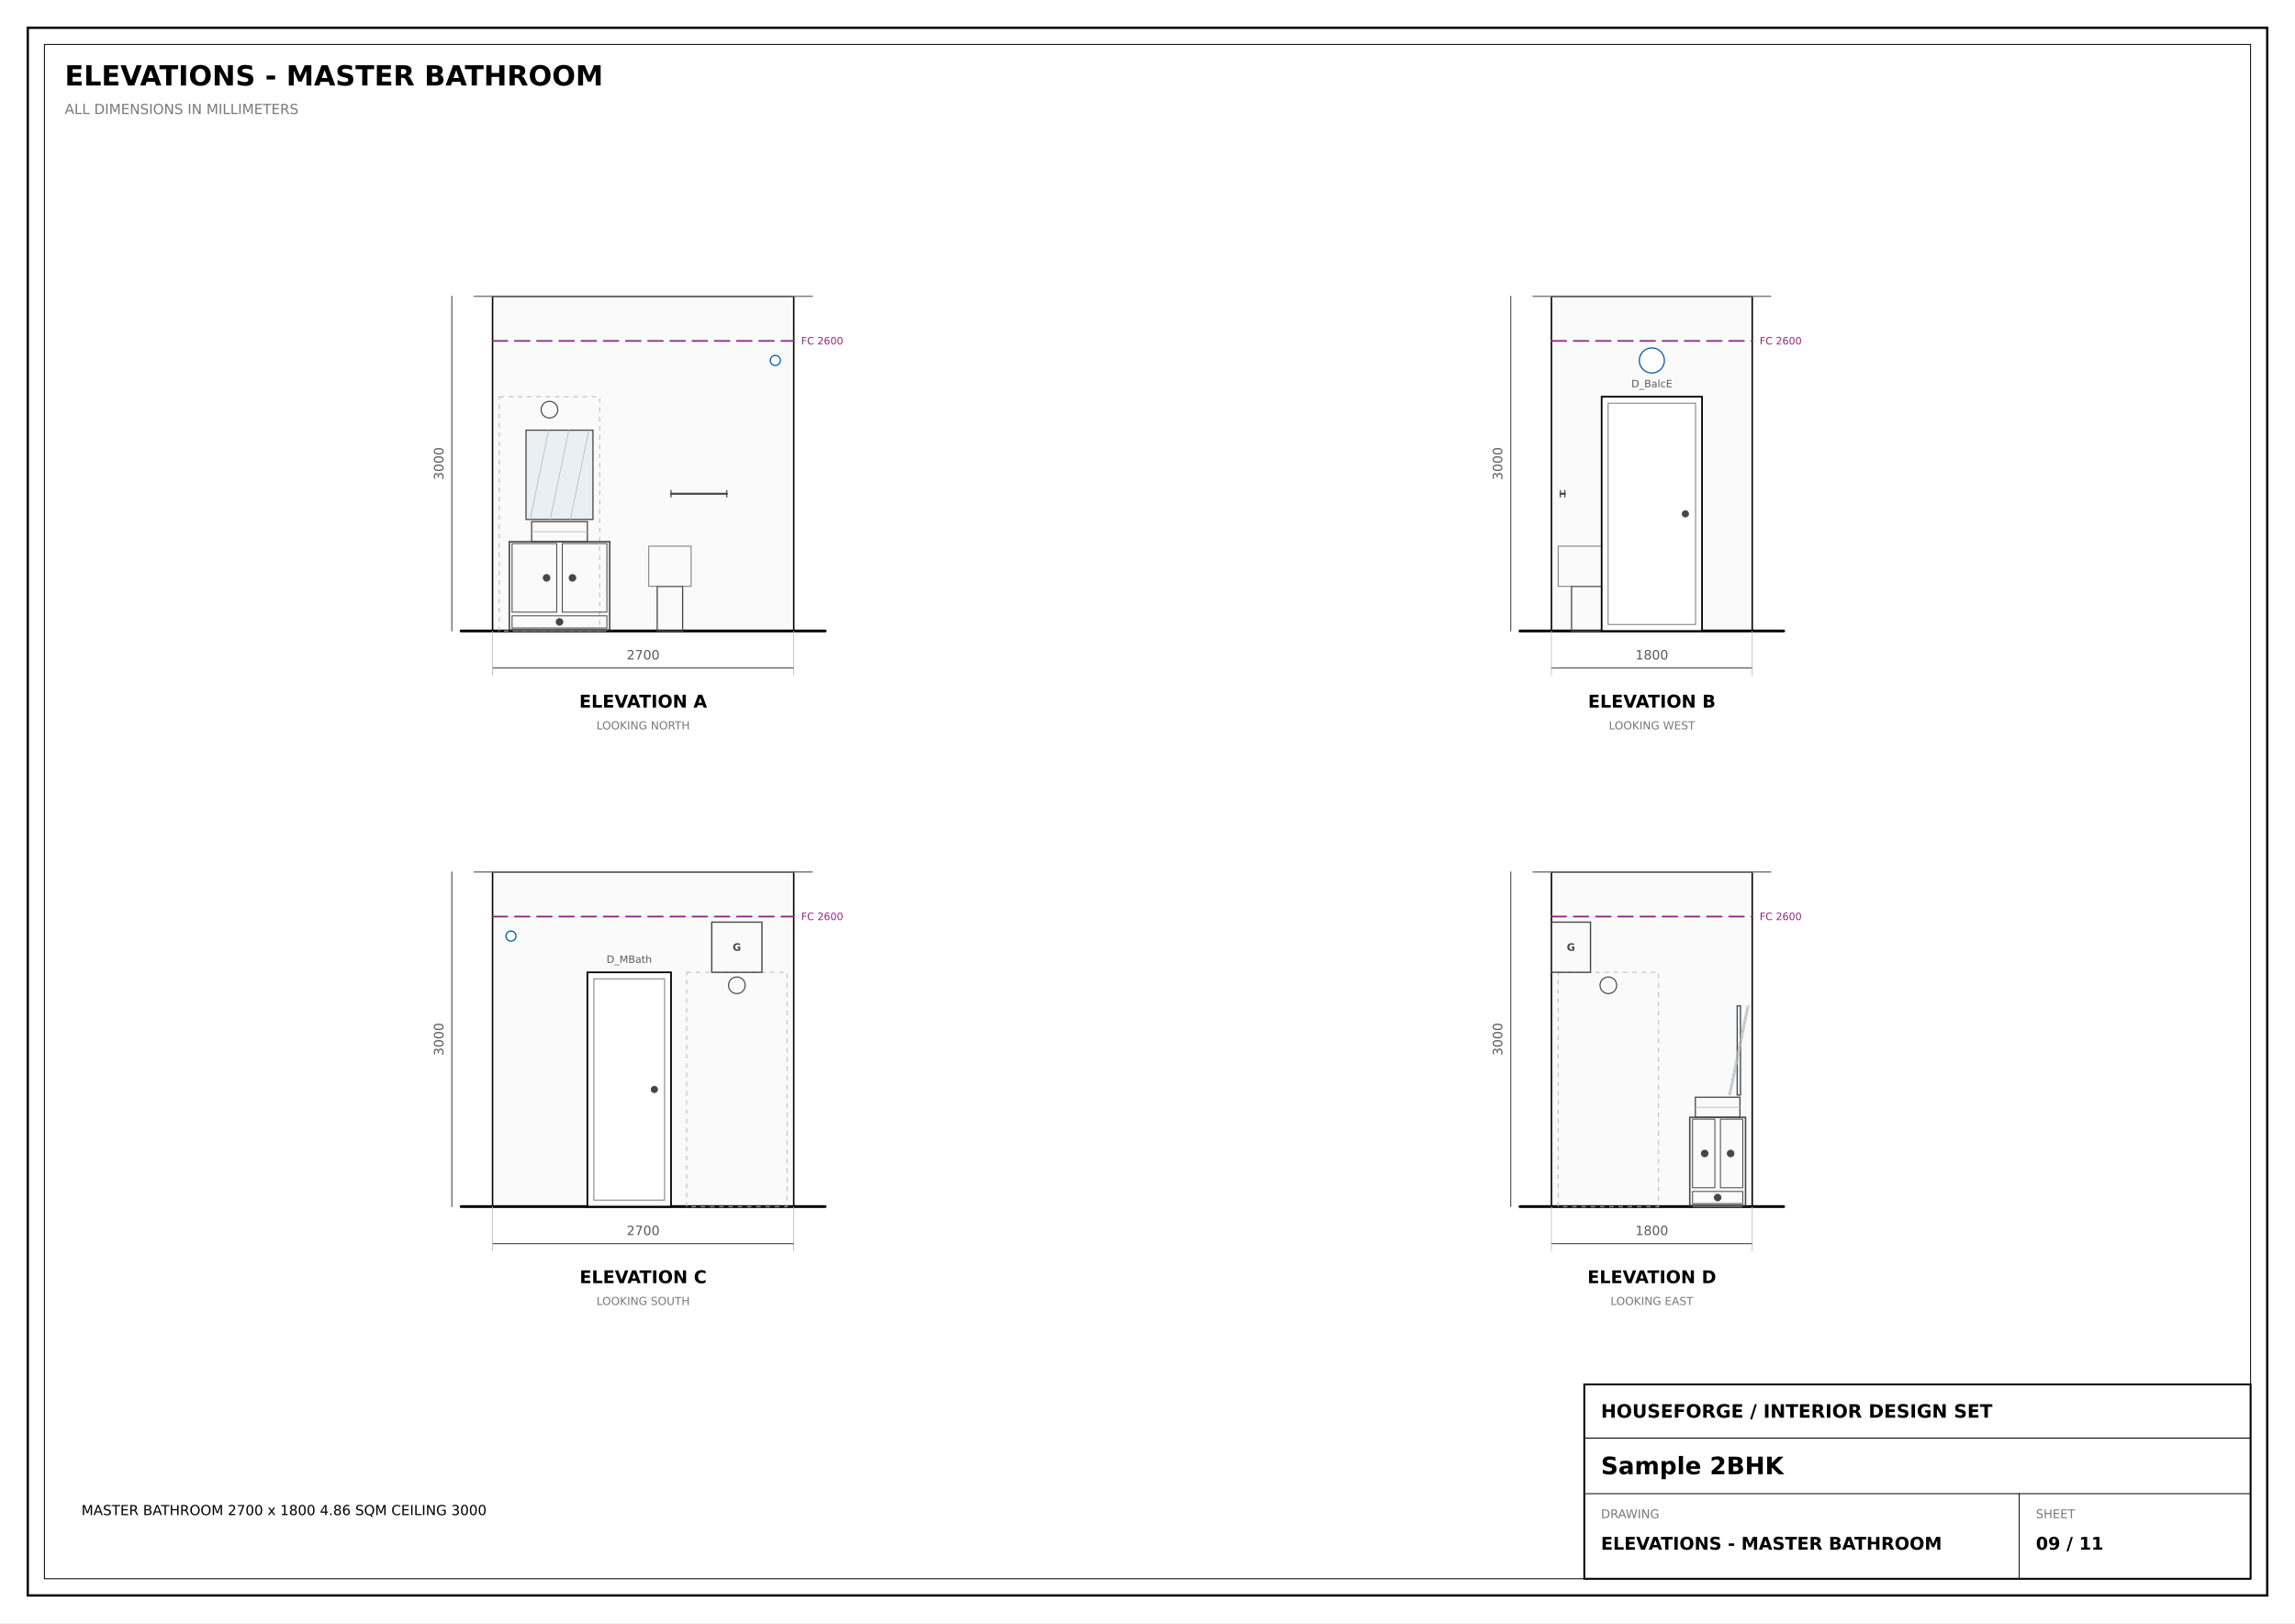
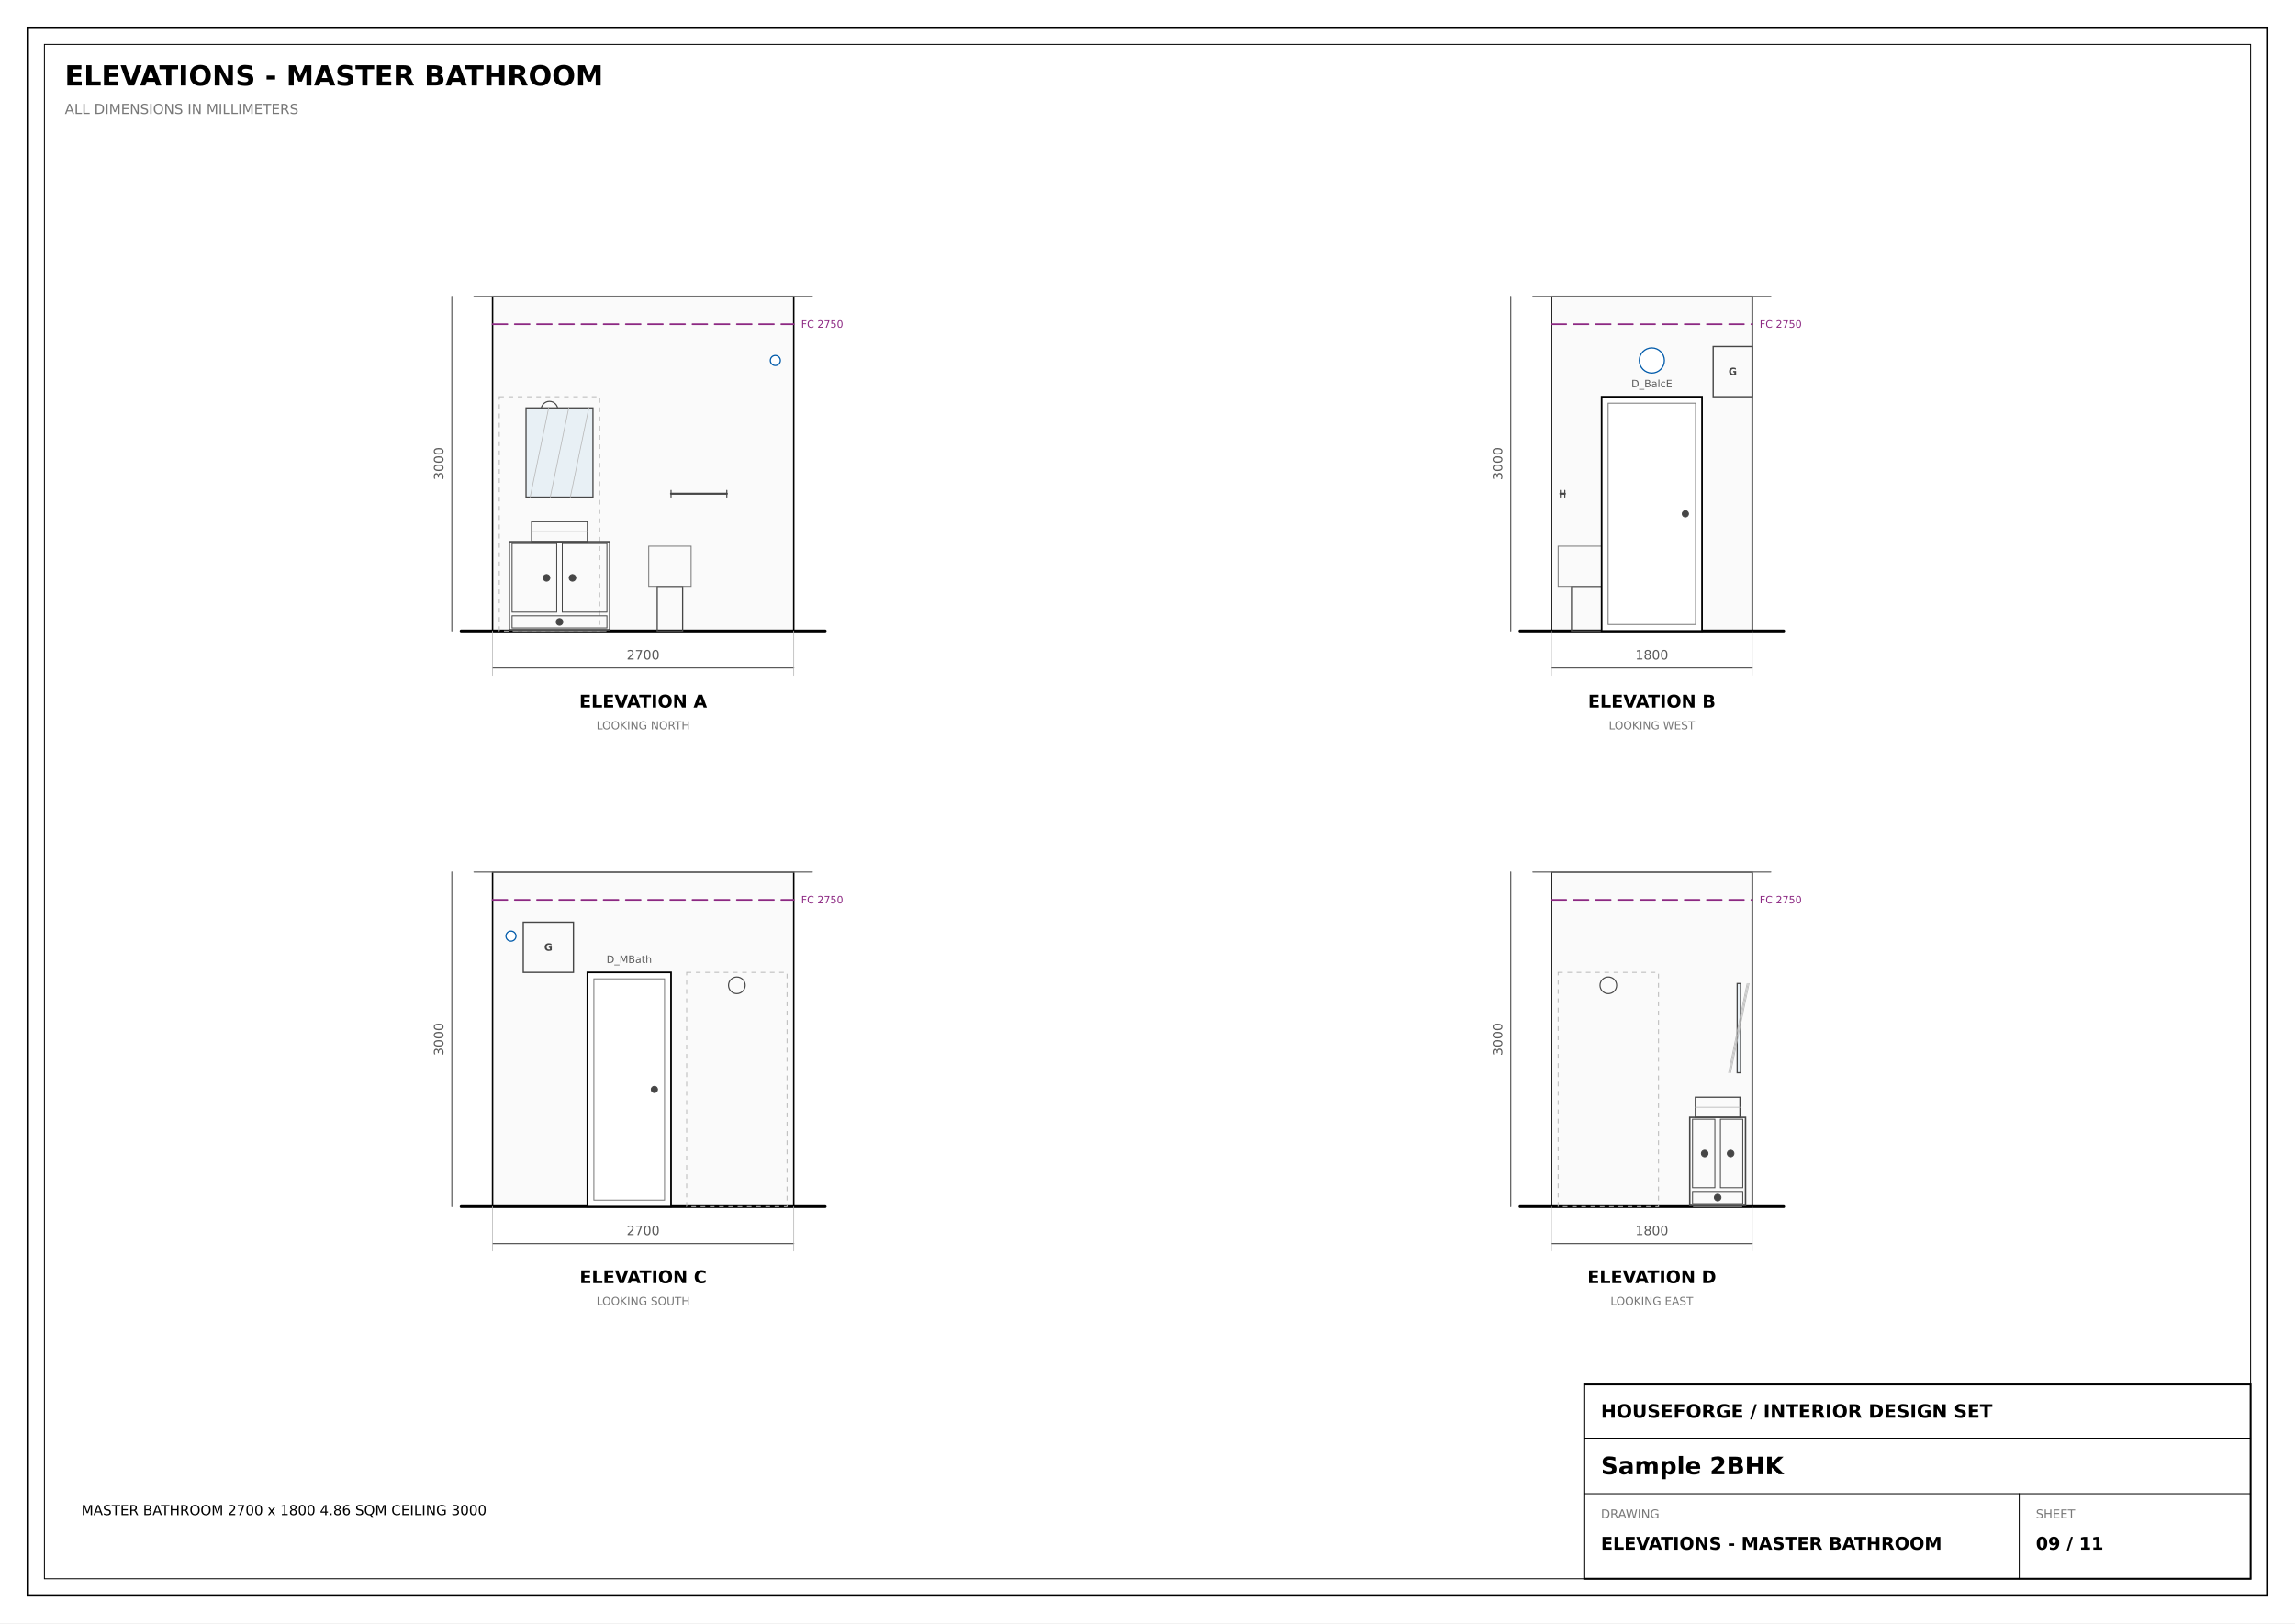
<svg xmlns="http://www.w3.org/2000/svg" width="2480" height="1754" viewBox="0 0 2480 1754">
  <rect width="2480" height="1754" fill="#ffffff" />
  <polygon points="30.00,30.00 2450.00,30.00 2450.00,1724.00 30.00,1724.00" fill="none" stroke="#000000" stroke-width="2.50" />
  <polygon points="48.00,48.00 2432.00,48.00 2432.00,1706.00 48.00,1706.00" fill="none" stroke="#000000" stroke-width="1.00" />
  <polygon points="1712.00,1496.00 2432.00,1496.00 2432.00,1706.00 1712.00,1706.00" fill="#ffffff" stroke="#000000" stroke-width="2.00" />
  <line x1="1712.00" y1="1554.00" x2="2432.00" y2="1554.00" stroke="#000000" stroke-width="1.00" stroke-linecap="round" />
  <line x1="1712.00" y1="1614.00" x2="2432.00" y2="1614.00" stroke="#000000" stroke-width="1.00" stroke-linecap="round" />
  <line x1="2182.00" y1="1614.00" x2="2182.00" y2="1706.00" stroke="#000000" stroke-width="1.00" stroke-linecap="round" />
  <text x="1730.00" y="1525.00" font-family="DejaVu Sans, Arial, sans-serif" font-size="20.00" fill="#000000" text-anchor="start" dominant-baseline="central" font-weight="bold">HOUSEFORGE  /  INTERIOR DESIGN SET</text>
  <text x="1730.00" y="1584.00" font-family="DejaVu Sans, Arial, sans-serif" font-size="26.00" fill="#000000" text-anchor="start" dominant-baseline="central" font-weight="bold">Sample 2BHK</text>
  <text x="1730.00" y="1636.00" font-family="DejaVu Sans, Arial, sans-serif" font-size="13.00" fill="#787878" text-anchor="start" dominant-baseline="central">DRAWING</text>
  <text x="1730.00" y="1668.00" font-family="DejaVu Sans, Arial, sans-serif" font-size="19.00" fill="#000000" text-anchor="start" dominant-baseline="central" font-weight="bold">ELEVATIONS - MASTER BATHROOM</text>
  <text x="2200.00" y="1636.00" font-family="DejaVu Sans, Arial, sans-serif" font-size="13.00" fill="#787878" text-anchor="start" dominant-baseline="central">SHEET</text>
  <text x="2200.00" y="1668.00" font-family="DejaVu Sans, Arial, sans-serif" font-size="19.00" fill="#000000" text-anchor="start" dominant-baseline="central" font-weight="bold">09 / 11</text>
  <text x="70.00" y="82.00" font-family="DejaVu Sans, Arial, sans-serif" font-size="30.00" fill="#000000" text-anchor="start" dominant-baseline="central" font-weight="bold">ELEVATIONS - MASTER BATHROOM</text>
  <text x="70.00" y="118.00" font-family="DejaVu Sans, Arial, sans-serif" font-size="15.00" fill="#787878" text-anchor="start" dominant-baseline="central">ALL DIMENSIONS IN MILLIMETERS</text>
  <polygon points="532.28,320.20 857.72,320.20 857.72,681.80 532.28,681.80" fill="#fafafa" stroke="#000000" stroke-width="1.60" />
  <line x1="498.28" y1="681.80" x2="891.72" y2="681.80" stroke="#000000" stroke-width="3.00" stroke-linecap="round" />
  <line x1="512.28" y1="320.20" x2="877.72" y2="320.20" stroke="#787878" stroke-width="1.40" stroke-linecap="round" />
-   <line x1="532.28" y1="368.41" x2="857.72" y2="368.41" stroke="#8c2882" stroke-width="1.80" stroke-dasharray="16 8" stroke-linecap="round" />
-   <text x="865.72" y="368.41" font-family="DejaVu Sans, Arial, sans-serif" font-size="11.00" fill="#8c2882" text-anchor="start" dominant-baseline="central">FC 2600</text>
+   <line x1="532.28" y1="350.33" x2="857.72" y2="350.33" stroke="#8c2882" stroke-width="1.80" stroke-dasharray="16 8" stroke-linecap="round" />
+   <text x="865.72" y="350.33" font-family="DejaVu Sans, Arial, sans-serif" font-size="11.00" fill="#8c2882" text-anchor="start" dominant-baseline="central">FC 2750</text>
  <polygon points="539.51,428.68 647.99,428.68 647.99,681.80 539.51,681.80" fill="none" stroke="#b9b9b9" stroke-width="1.00" stroke-dasharray="5 5" />
  <circle cx="593.75" cy="442.68" r="9.00" fill="none" stroke="#464646" stroke-width="1.20" />
  <circle cx="837.83" cy="389.51" r="5.42" fill="#ffffff" stroke="#005aaa" stroke-width="1.30" />
  <polygon points="710.19,633.59 737.67,633.59 737.67,681.80 710.19,681.80" fill="none" stroke="#464646" stroke-width="1.30" />
  <polygon points="701.03,590.19 746.83,590.19 746.83,633.59 701.03,633.59" fill="none" stroke="#787878" stroke-width="1.00" />
  <polygon points="554.36,680.59 654.84,680.59 654.84,681.80 554.36,681.80" fill="#eeeeee" stroke="#787878" stroke-width="1.00" />
  <polygon points="550.36,585.37 658.84,585.37 658.84,680.59 550.36,680.59" fill="none" stroke="#464646" stroke-width="1.60" />
  <polygon points="553.36,665.45 655.84,665.45 655.84,678.59 553.36,678.59" fill="none" stroke="#464646" stroke-width="1.00" />
  <circle cx="604.60" cy="672.02" r="3.60" fill="#464646" stroke="#464646" stroke-width="1.00" />
  <polygon points="553.36,587.37 601.60,587.37 601.60,661.45 553.36,661.45" fill="none" stroke="#464646" stroke-width="1.00" />
  <circle cx="590.60" cy="624.41" r="3.60" fill="#464646" stroke="#464646" stroke-width="1.00" />
  <polygon points="607.60,587.37 655.84,587.37 655.84,661.45 607.60,661.45" fill="none" stroke="#464646" stroke-width="1.00" />
  <circle cx="618.60" cy="624.41" r="3.60" fill="#464646" stroke="#464646" stroke-width="1.00" />
  <polygon points="574.47,563.68 634.73,563.68 634.73,585.37 574.47,585.37" fill="none" stroke="#464646" stroke-width="1.30" />
  <line x1="574.47" y1="574.53" x2="634.73" y2="574.53" stroke="#b9b9b9" stroke-width="0.90" stroke-linecap="round" />
-   <polygon points="568.44,464.84 640.76,464.84 640.76,561.27 568.44,561.27" fill="#e8f0f5" stroke="#464646" stroke-width="1.30" />
-   <line x1="572.90" y1="561.27" x2="592.90" y2="464.84" stroke="#b9b9b9" stroke-width="0.80" stroke-linecap="round" />
-   <line x1="594.60" y1="561.27" x2="614.60" y2="464.84" stroke="#b9b9b9" stroke-width="0.80" stroke-linecap="round" />
-   <line x1="616.30" y1="561.27" x2="636.30" y2="464.84" stroke="#b9b9b9" stroke-width="0.80" stroke-linecap="round" />
+   <polygon points="568.44,440.73 640.76,440.73 640.76,537.16 568.44,537.16" fill="#e8f0f5" stroke="#464646" stroke-width="1.30" />
+   <line x1="572.90" y1="537.16" x2="592.90" y2="440.73" stroke="#b9b9b9" stroke-width="0.80" stroke-linecap="round" />
+   <line x1="594.60" y1="537.16" x2="614.60" y2="440.73" stroke="#b9b9b9" stroke-width="0.80" stroke-linecap="round" />
+   <line x1="616.30" y1="537.16" x2="636.30" y2="440.73" stroke="#b9b9b9" stroke-width="0.80" stroke-linecap="round" />
  <line x1="725.13" y1="533.54" x2="785.40" y2="533.54" stroke="#464646" stroke-width="2.20" stroke-linecap="round" />
  <line x1="725.13" y1="529.93" x2="725.13" y2="537.16" stroke="#464646" stroke-width="1.20" stroke-linecap="round" />
  <line x1="785.40" y1="529.93" x2="785.40" y2="537.16" stroke="#464646" stroke-width="1.20" stroke-linecap="round" />
  <line x1="532.28" y1="721.80" x2="857.72" y2="721.80" stroke="#5a5a5a" stroke-width="1.20" stroke-linecap="round" />
  <line x1="532.28" y1="681.80" x2="532.28" y2="729.80" stroke="#b9b9b9" stroke-width="0.80" stroke-linecap="round" />
  <line x1="857.72" y1="681.80" x2="857.72" y2="729.80" stroke="#b9b9b9" stroke-width="0.80" stroke-linecap="round" />
  <text x="695.00" y="707.80" font-family="DejaVu Sans, Arial, sans-serif" font-size="14.00" fill="#5a5a5a" text-anchor="middle" dominant-baseline="central">2700</text>
  <line x1="488.28" y1="320.20" x2="488.28" y2="681.80" stroke="#5a5a5a" stroke-width="1.20" stroke-linecap="round" />
  <text x="474.28" y="501.00" font-family="DejaVu Sans, Arial, sans-serif" font-size="14.00" fill="#5a5a5a" text-anchor="middle" dominant-baseline="central" transform="rotate(-90.00 474.28 501.00)">3000</text>
  <text x="695.00" y="758.00" font-family="DejaVu Sans, Arial, sans-serif" font-size="19.00" fill="#000000" text-anchor="middle" dominant-baseline="central" font-weight="bold">ELEVATION A</text>
  <text x="695.00" y="784.00" font-family="DejaVu Sans, Arial, sans-serif" font-size="12.00" fill="#787878" text-anchor="middle" dominant-baseline="central">LOOKING NORTH</text>
  <polygon points="1676.52,320.20 1893.48,320.20 1893.48,681.80 1676.52,681.80" fill="#fafafa" stroke="#000000" stroke-width="1.60" />
  <line x1="1642.52" y1="681.80" x2="1927.48" y2="681.80" stroke="#000000" stroke-width="3.00" stroke-linecap="round" />
  <line x1="1656.52" y1="320.20" x2="1913.48" y2="320.20" stroke="#787878" stroke-width="1.40" stroke-linecap="round" />
-   <line x1="1676.52" y1="368.41" x2="1893.48" y2="368.41" stroke="#8c2882" stroke-width="1.80" stroke-dasharray="16 8" stroke-linecap="round" />
-   <text x="1901.48" y="368.41" font-family="DejaVu Sans, Arial, sans-serif" font-size="11.00" fill="#8c2882" text-anchor="start" dominant-baseline="central">FC 2600</text>
+   <line x1="1676.52" y1="350.33" x2="1893.48" y2="350.33" stroke="#8c2882" stroke-width="1.80" stroke-dasharray="16 8" stroke-linecap="round" />
+   <text x="1901.48" y="350.33" font-family="DejaVu Sans, Arial, sans-serif" font-size="11.00" fill="#8c2882" text-anchor="start" dominant-baseline="central">FC 2750</text>
  <polygon points="1698.22,633.59 1741.61,633.59 1741.61,681.80 1698.22,681.80" fill="none" stroke="#464646" stroke-width="1.30" />
  <polygon points="1683.75,590.19 1756.07,590.19 1756.07,633.59 1683.75,633.59" fill="none" stroke="#787878" stroke-width="1.00" />
  <line x1="1686.16" y1="533.54" x2="1690.98" y2="533.54" stroke="#464646" stroke-width="2.20" stroke-linecap="round" />
  <line x1="1686.16" y1="529.93" x2="1686.16" y2="537.16" stroke="#464646" stroke-width="1.20" stroke-linecap="round" />
  <line x1="1690.98" y1="529.93" x2="1690.98" y2="537.16" stroke="#464646" stroke-width="1.20" stroke-linecap="round" />
+   <polygon points="1851.29,374.44 1893.48,374.44 1893.48,428.68 1851.29,428.68" fill="none" stroke="#464646" stroke-width="1.40" />
+   <text x="1872.39" y="401.56" font-family="DejaVu Sans, Arial, sans-serif" font-size="11.00" fill="#464646" text-anchor="middle" dominant-baseline="central" font-weight="bold">G</text>
  <circle cx="1785.00" cy="389.51" r="13.56" fill="#ffffff" stroke="#005aaa" stroke-width="1.30" />
  <polygon points="1730.76,428.68 1839.24,428.68 1839.24,681.80 1730.76,681.80" fill="#ffffff" stroke="#000000" stroke-width="1.80" />
  <polygon points="1737.76,435.68 1832.24,435.68 1832.24,674.80 1737.76,674.80" fill="none" stroke="#787878" stroke-width="1.00" />
  <circle cx="1821.24" cy="555.24" r="3.40" fill="#464646" stroke="#464646" stroke-width="1.00" />
  <text x="1785.00" y="414.68" font-family="DejaVu Sans, Arial, sans-serif" font-size="11.00" fill="#5a5a5a" text-anchor="middle" dominant-baseline="central">D_BalcE</text>
  <line x1="1676.52" y1="721.80" x2="1893.48" y2="721.80" stroke="#5a5a5a" stroke-width="1.20" stroke-linecap="round" />
  <line x1="1676.52" y1="681.80" x2="1676.52" y2="729.80" stroke="#b9b9b9" stroke-width="0.80" stroke-linecap="round" />
  <line x1="1893.48" y1="681.80" x2="1893.48" y2="729.80" stroke="#b9b9b9" stroke-width="0.80" stroke-linecap="round" />
  <text x="1785.00" y="707.80" font-family="DejaVu Sans, Arial, sans-serif" font-size="14.00" fill="#5a5a5a" text-anchor="middle" dominant-baseline="central">1800</text>
  <line x1="1632.52" y1="320.20" x2="1632.52" y2="681.80" stroke="#5a5a5a" stroke-width="1.20" stroke-linecap="round" />
  <text x="1618.52" y="501.00" font-family="DejaVu Sans, Arial, sans-serif" font-size="14.00" fill="#5a5a5a" text-anchor="middle" dominant-baseline="central" transform="rotate(-90.00 1618.52 501.00)">3000</text>
  <text x="1785.00" y="758.00" font-family="DejaVu Sans, Arial, sans-serif" font-size="19.00" fill="#000000" text-anchor="middle" dominant-baseline="central" font-weight="bold">ELEVATION B</text>
  <text x="1785.00" y="784.00" font-family="DejaVu Sans, Arial, sans-serif" font-size="12.00" fill="#787878" text-anchor="middle" dominant-baseline="central">LOOKING WEST</text>
  <polygon points="532.28,942.20 857.72,942.20 857.72,1303.80 532.28,1303.80" fill="#fafafa" stroke="#000000" stroke-width="1.60" />
  <line x1="498.28" y1="1303.80" x2="891.72" y2="1303.80" stroke="#000000" stroke-width="3.00" stroke-linecap="round" />
  <line x1="512.28" y1="942.20" x2="877.72" y2="942.20" stroke="#787878" stroke-width="1.40" stroke-linecap="round" />
-   <line x1="532.28" y1="990.41" x2="857.72" y2="990.41" stroke="#8c2882" stroke-width="1.80" stroke-dasharray="16 8" stroke-linecap="round" />
-   <text x="865.72" y="990.41" font-family="DejaVu Sans, Arial, sans-serif" font-size="11.00" fill="#8c2882" text-anchor="start" dominant-baseline="central">FC 2600</text>
+   <line x1="532.28" y1="972.33" x2="857.72" y2="972.33" stroke="#8c2882" stroke-width="1.80" stroke-dasharray="16 8" stroke-linecap="round" />
+   <text x="865.72" y="972.33" font-family="DejaVu Sans, Arial, sans-serif" font-size="11.00" fill="#8c2882" text-anchor="start" dominant-baseline="central">FC 2750</text>
  <circle cx="552.17" cy="1011.51" r="5.42" fill="#ffffff" stroke="#005aaa" stroke-width="1.30" />
  <polygon points="742.01,1050.68 850.49,1050.68 850.49,1303.80 742.01,1303.80" fill="none" stroke="#b9b9b9" stroke-width="1.00" stroke-dasharray="5 5" />
  <circle cx="796.25" cy="1064.68" r="9.00" fill="none" stroke="#464646" stroke-width="1.20" />
-   <polygon points="769.13,996.44 823.37,996.44 823.37,1050.68 769.13,1050.68" fill="none" stroke="#464646" stroke-width="1.40" />
-   <text x="796.25" y="1023.56" font-family="DejaVu Sans, Arial, sans-serif" font-size="11.00" fill="#464646" text-anchor="middle" dominant-baseline="central" font-weight="bold">G</text>
+   <polygon points="565.43,996.44 619.67,996.44 619.67,1050.68 565.43,1050.68" fill="none" stroke="#464646" stroke-width="1.40" />
+   <text x="592.55" y="1023.56" font-family="DejaVu Sans, Arial, sans-serif" font-size="11.00" fill="#464646" text-anchor="middle" dominant-baseline="central" font-weight="bold">G</text>
  <polygon points="634.73,1050.68 725.13,1050.68 725.13,1303.80 634.73,1303.80" fill="#ffffff" stroke="#000000" stroke-width="1.80" />
  <polygon points="641.73,1057.68 718.13,1057.68 718.13,1296.80 641.73,1296.80" fill="none" stroke="#787878" stroke-width="1.00" />
  <circle cx="707.13" cy="1177.24" r="3.40" fill="#464646" stroke="#464646" stroke-width="1.00" />
  <text x="679.93" y="1036.68" font-family="DejaVu Sans, Arial, sans-serif" font-size="11.00" fill="#5a5a5a" text-anchor="middle" dominant-baseline="central">D_MBath</text>
  <line x1="532.28" y1="1343.80" x2="857.72" y2="1343.80" stroke="#5a5a5a" stroke-width="1.20" stroke-linecap="round" />
  <line x1="532.28" y1="1303.80" x2="532.28" y2="1351.80" stroke="#b9b9b9" stroke-width="0.80" stroke-linecap="round" />
  <line x1="857.72" y1="1303.80" x2="857.72" y2="1351.80" stroke="#b9b9b9" stroke-width="0.80" stroke-linecap="round" />
  <text x="695.00" y="1329.80" font-family="DejaVu Sans, Arial, sans-serif" font-size="14.00" fill="#5a5a5a" text-anchor="middle" dominant-baseline="central">2700</text>
  <line x1="488.28" y1="942.20" x2="488.28" y2="1303.80" stroke="#5a5a5a" stroke-width="1.20" stroke-linecap="round" />
  <text x="474.28" y="1123.00" font-family="DejaVu Sans, Arial, sans-serif" font-size="14.00" fill="#5a5a5a" text-anchor="middle" dominant-baseline="central" transform="rotate(-90.00 474.28 1123.00)">3000</text>
  <text x="695.00" y="1380.00" font-family="DejaVu Sans, Arial, sans-serif" font-size="19.00" fill="#000000" text-anchor="middle" dominant-baseline="central" font-weight="bold">ELEVATION C</text>
  <text x="695.00" y="1406.00" font-family="DejaVu Sans, Arial, sans-serif" font-size="12.00" fill="#787878" text-anchor="middle" dominant-baseline="central">LOOKING SOUTH</text>
  <polygon points="1676.52,942.20 1893.48,942.20 1893.48,1303.80 1676.52,1303.80" fill="#fafafa" stroke="#000000" stroke-width="1.60" />
  <line x1="1642.52" y1="1303.80" x2="1927.48" y2="1303.80" stroke="#000000" stroke-width="3.00" stroke-linecap="round" />
  <line x1="1656.52" y1="942.20" x2="1913.48" y2="942.20" stroke="#787878" stroke-width="1.40" stroke-linecap="round" />
-   <line x1="1676.52" y1="990.41" x2="1893.48" y2="990.41" stroke="#8c2882" stroke-width="1.80" stroke-dasharray="16 8" stroke-linecap="round" />
-   <text x="1901.48" y="990.41" font-family="DejaVu Sans, Arial, sans-serif" font-size="11.00" fill="#8c2882" text-anchor="start" dominant-baseline="central">FC 2600</text>
+   <line x1="1676.52" y1="972.33" x2="1893.48" y2="972.33" stroke="#8c2882" stroke-width="1.80" stroke-dasharray="16 8" stroke-linecap="round" />
+   <text x="1901.48" y="972.33" font-family="DejaVu Sans, Arial, sans-serif" font-size="11.00" fill="#8c2882" text-anchor="start" dominant-baseline="central">FC 2750</text>
  <polygon points="1829.98,1302.59 1882.25,1302.59 1882.25,1303.80 1829.98,1303.80" fill="#eeeeee" stroke="#787878" stroke-width="1.00" />
  <polygon points="1825.98,1207.37 1886.25,1207.37 1886.25,1302.59 1825.98,1302.59" fill="none" stroke="#464646" stroke-width="1.60" />
  <polygon points="1828.98,1287.45 1883.25,1287.45 1883.25,1300.59 1828.98,1300.59" fill="none" stroke="#464646" stroke-width="1.00" />
  <circle cx="1856.11" cy="1294.02" r="3.60" fill="#464646" stroke="#464646" stroke-width="1.00" />
  <polygon points="1828.98,1209.37 1853.11,1209.37 1853.11,1283.45 1828.98,1283.45" fill="none" stroke="#464646" stroke-width="1.00" />
  <circle cx="1842.11" cy="1246.41" r="3.60" fill="#464646" stroke="#464646" stroke-width="1.00" />
  <polygon points="1859.11,1209.37 1883.25,1209.37 1883.25,1283.45 1859.11,1283.45" fill="none" stroke="#464646" stroke-width="1.00" />
  <circle cx="1870.11" cy="1246.41" r="3.60" fill="#464646" stroke="#464646" stroke-width="1.00" />
  <polygon points="1832.01,1185.68 1880.22,1185.68 1880.22,1207.37 1832.01,1207.37" fill="none" stroke="#464646" stroke-width="1.30" />
  <line x1="1832.01" y1="1196.53" x2="1880.22" y2="1196.53" stroke="#b9b9b9" stroke-width="0.90" stroke-linecap="round" />
-   <polygon points="1877.21,1086.84 1880.82,1086.84 1880.82,1183.27 1877.21,1183.27" fill="#e8f0f5" stroke="#464646" stroke-width="1.30" />
-   <line x1="1867.93" y1="1183.27" x2="1887.93" y2="1086.84" stroke="#b9b9b9" stroke-width="0.80" stroke-linecap="round" />
-   <line x1="1869.02" y1="1183.27" x2="1889.02" y2="1086.84" stroke="#b9b9b9" stroke-width="0.80" stroke-linecap="round" />
-   <line x1="1870.10" y1="1183.27" x2="1890.10" y2="1086.84" stroke="#b9b9b9" stroke-width="0.80" stroke-linecap="round" />
+   <polygon points="1877.21,1062.73 1880.82,1062.73 1880.82,1159.16 1877.21,1159.16" fill="#e8f0f5" stroke="#464646" stroke-width="1.30" />
+   <line x1="1867.93" y1="1159.16" x2="1887.93" y2="1062.73" stroke="#b9b9b9" stroke-width="0.80" stroke-linecap="round" />
+   <line x1="1869.02" y1="1159.16" x2="1889.02" y2="1062.73" stroke="#b9b9b9" stroke-width="0.80" stroke-linecap="round" />
+   <line x1="1870.10" y1="1159.16" x2="1890.10" y2="1062.73" stroke="#b9b9b9" stroke-width="0.80" stroke-linecap="round" />
  <polygon points="1683.75,1050.68 1792.23,1050.68 1792.23,1303.80 1683.75,1303.80" fill="none" stroke="#b9b9b9" stroke-width="1.00" stroke-dasharray="5 5" />
  <circle cx="1737.99" cy="1064.68" r="9.00" fill="none" stroke="#464646" stroke-width="1.20" />
-   <polygon points="1676.52,996.44 1718.71,996.44 1718.71,1050.68 1676.52,1050.68" fill="none" stroke="#464646" stroke-width="1.40" />
-   <text x="1697.61" y="1023.56" font-family="DejaVu Sans, Arial, sans-serif" font-size="11.00" fill="#464646" text-anchor="middle" dominant-baseline="central" font-weight="bold">G</text>
  <line x1="1676.52" y1="1343.80" x2="1893.48" y2="1343.80" stroke="#5a5a5a" stroke-width="1.20" stroke-linecap="round" />
  <line x1="1676.52" y1="1303.80" x2="1676.52" y2="1351.80" stroke="#b9b9b9" stroke-width="0.80" stroke-linecap="round" />
  <line x1="1893.48" y1="1303.80" x2="1893.48" y2="1351.80" stroke="#b9b9b9" stroke-width="0.80" stroke-linecap="round" />
  <text x="1785.00" y="1329.80" font-family="DejaVu Sans, Arial, sans-serif" font-size="14.00" fill="#5a5a5a" text-anchor="middle" dominant-baseline="central">1800</text>
  <line x1="1632.52" y1="942.20" x2="1632.52" y2="1303.80" stroke="#5a5a5a" stroke-width="1.20" stroke-linecap="round" />
  <text x="1618.52" y="1123.00" font-family="DejaVu Sans, Arial, sans-serif" font-size="14.00" fill="#5a5a5a" text-anchor="middle" dominant-baseline="central" transform="rotate(-90.00 1618.52 1123.00)">3000</text>
  <text x="1785.00" y="1380.00" font-family="DejaVu Sans, Arial, sans-serif" font-size="19.00" fill="#000000" text-anchor="middle" dominant-baseline="central" font-weight="bold">ELEVATION D</text>
  <text x="1785.00" y="1406.00" font-family="DejaVu Sans, Arial, sans-serif" font-size="12.00" fill="#787878" text-anchor="middle" dominant-baseline="central">LOOKING EAST</text>
  <text x="88.00" y="1632.00" font-family="DejaVu Sans, Arial, sans-serif" font-size="15.00" fill="#000000" text-anchor="start" dominant-baseline="central">MASTER BATHROOM   2700 x 1800   4.86 SQM   CEILING 3000</text>
</svg>
